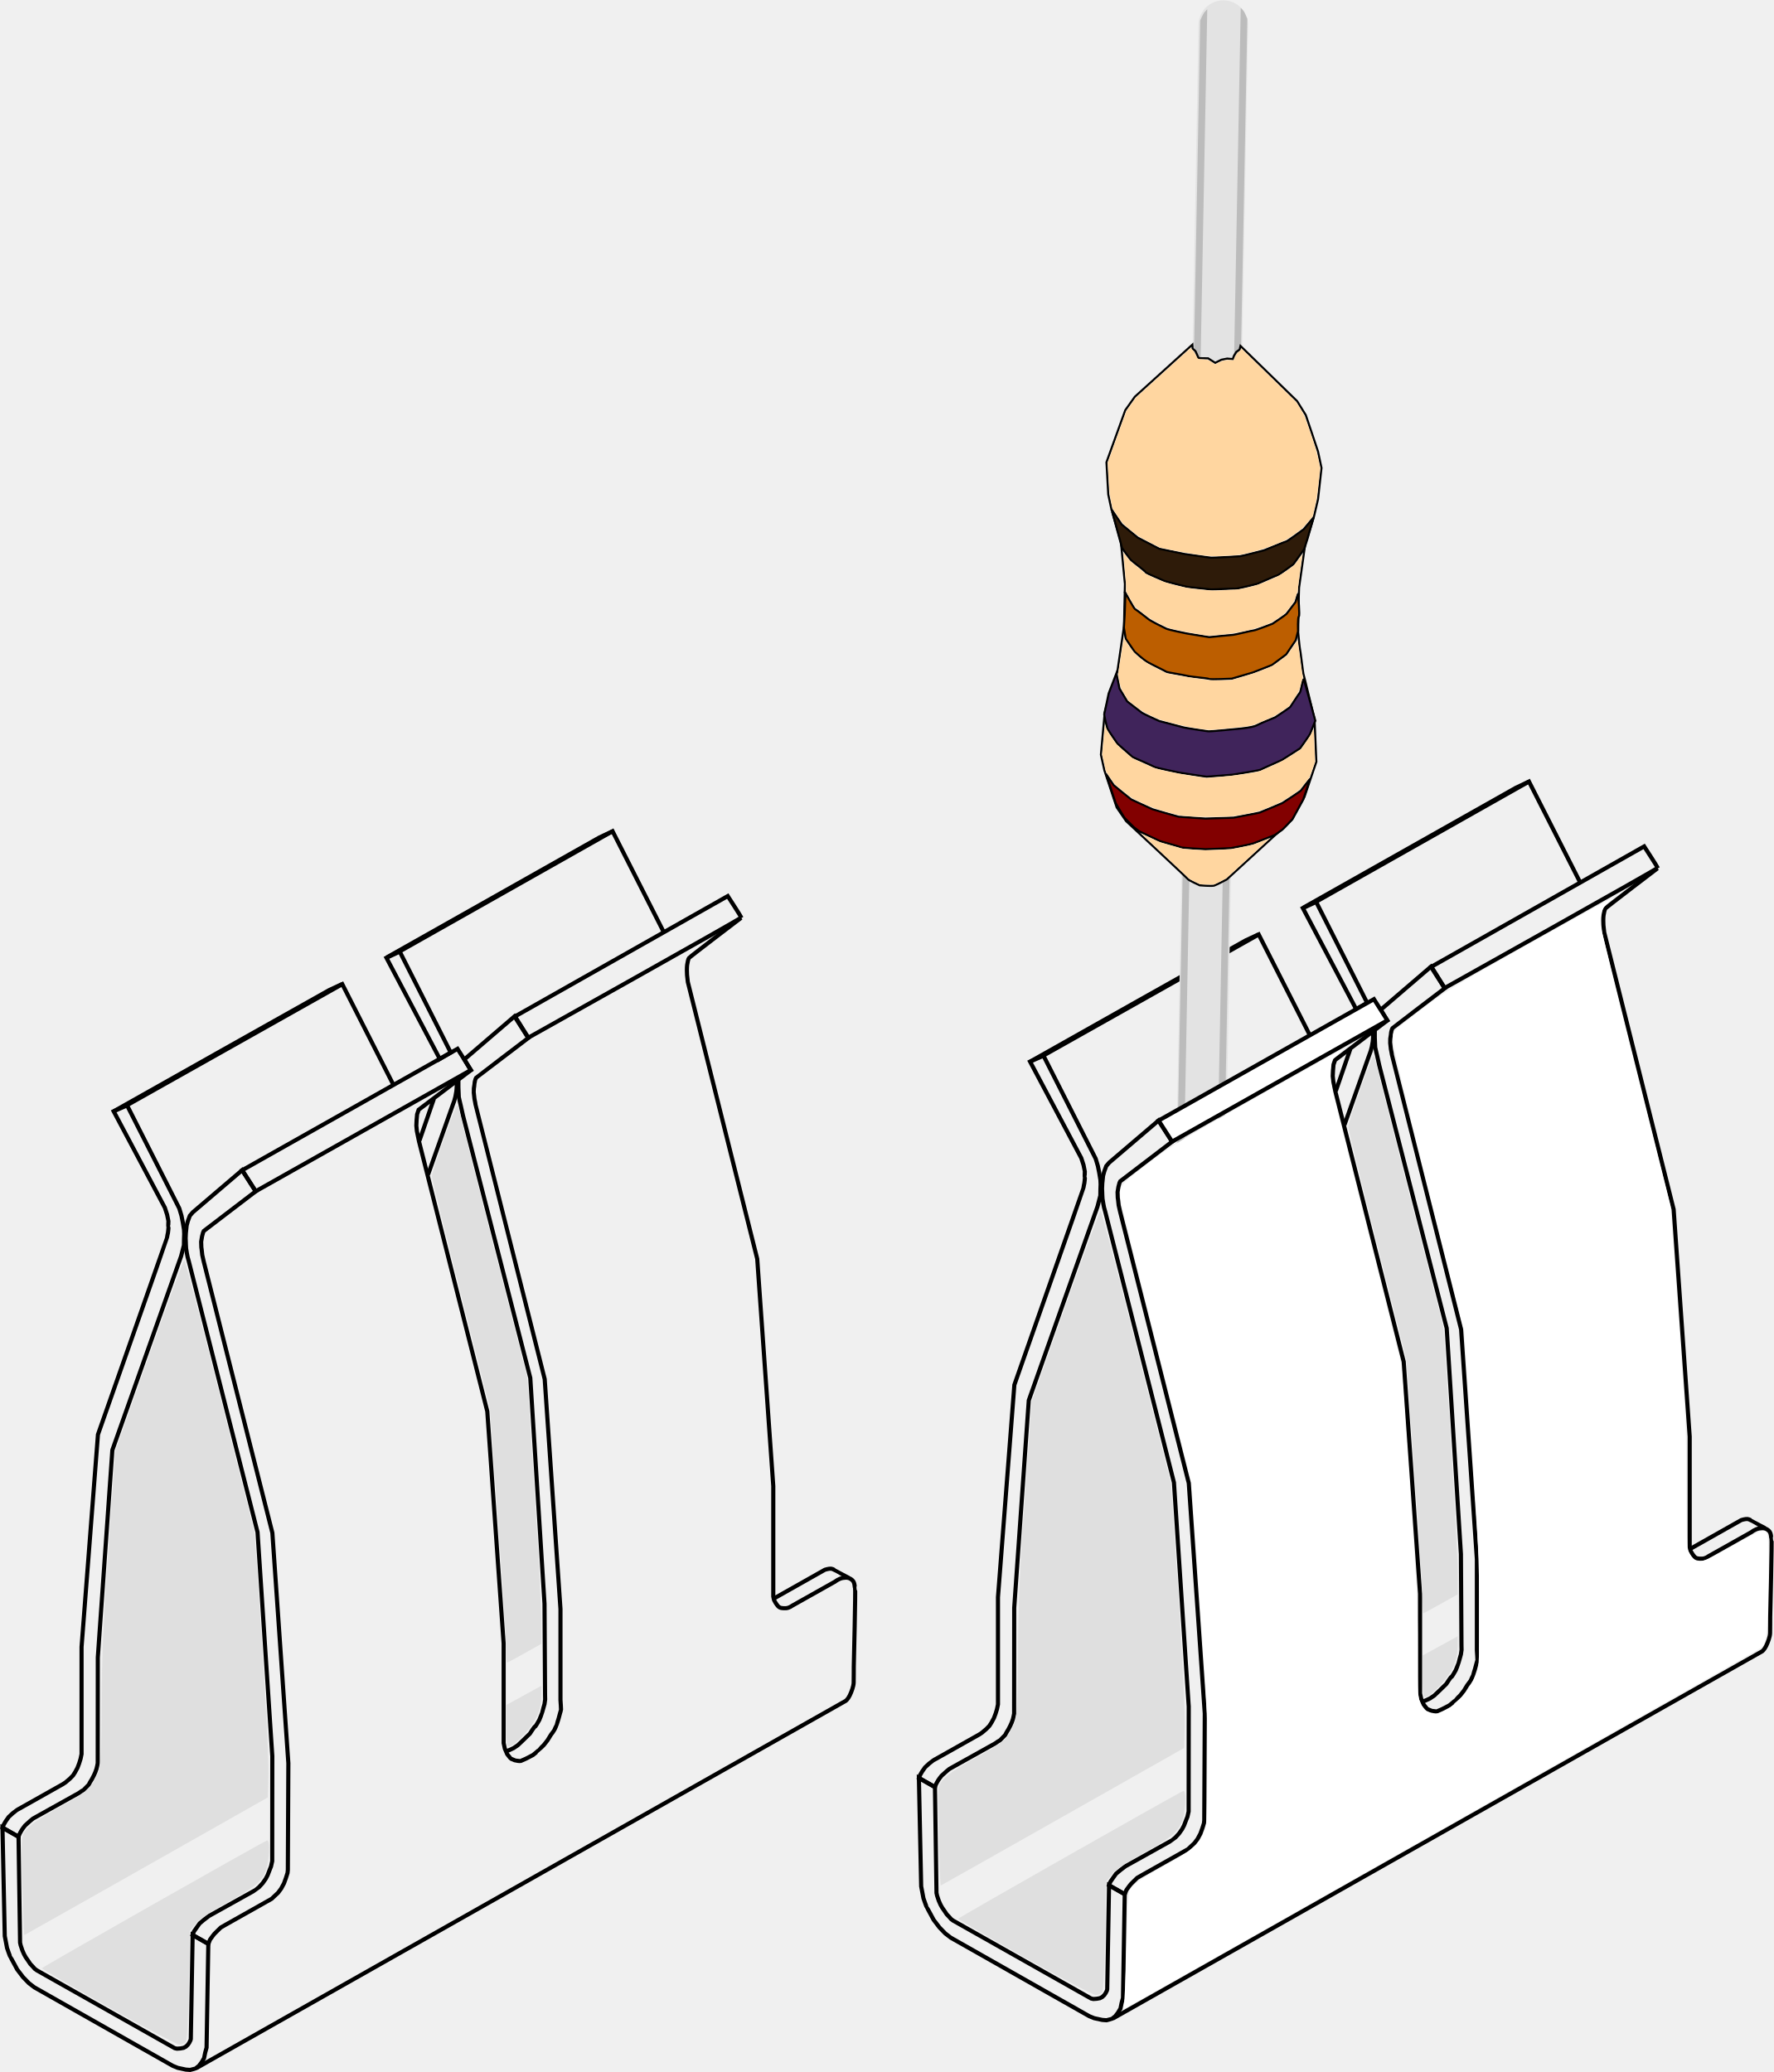
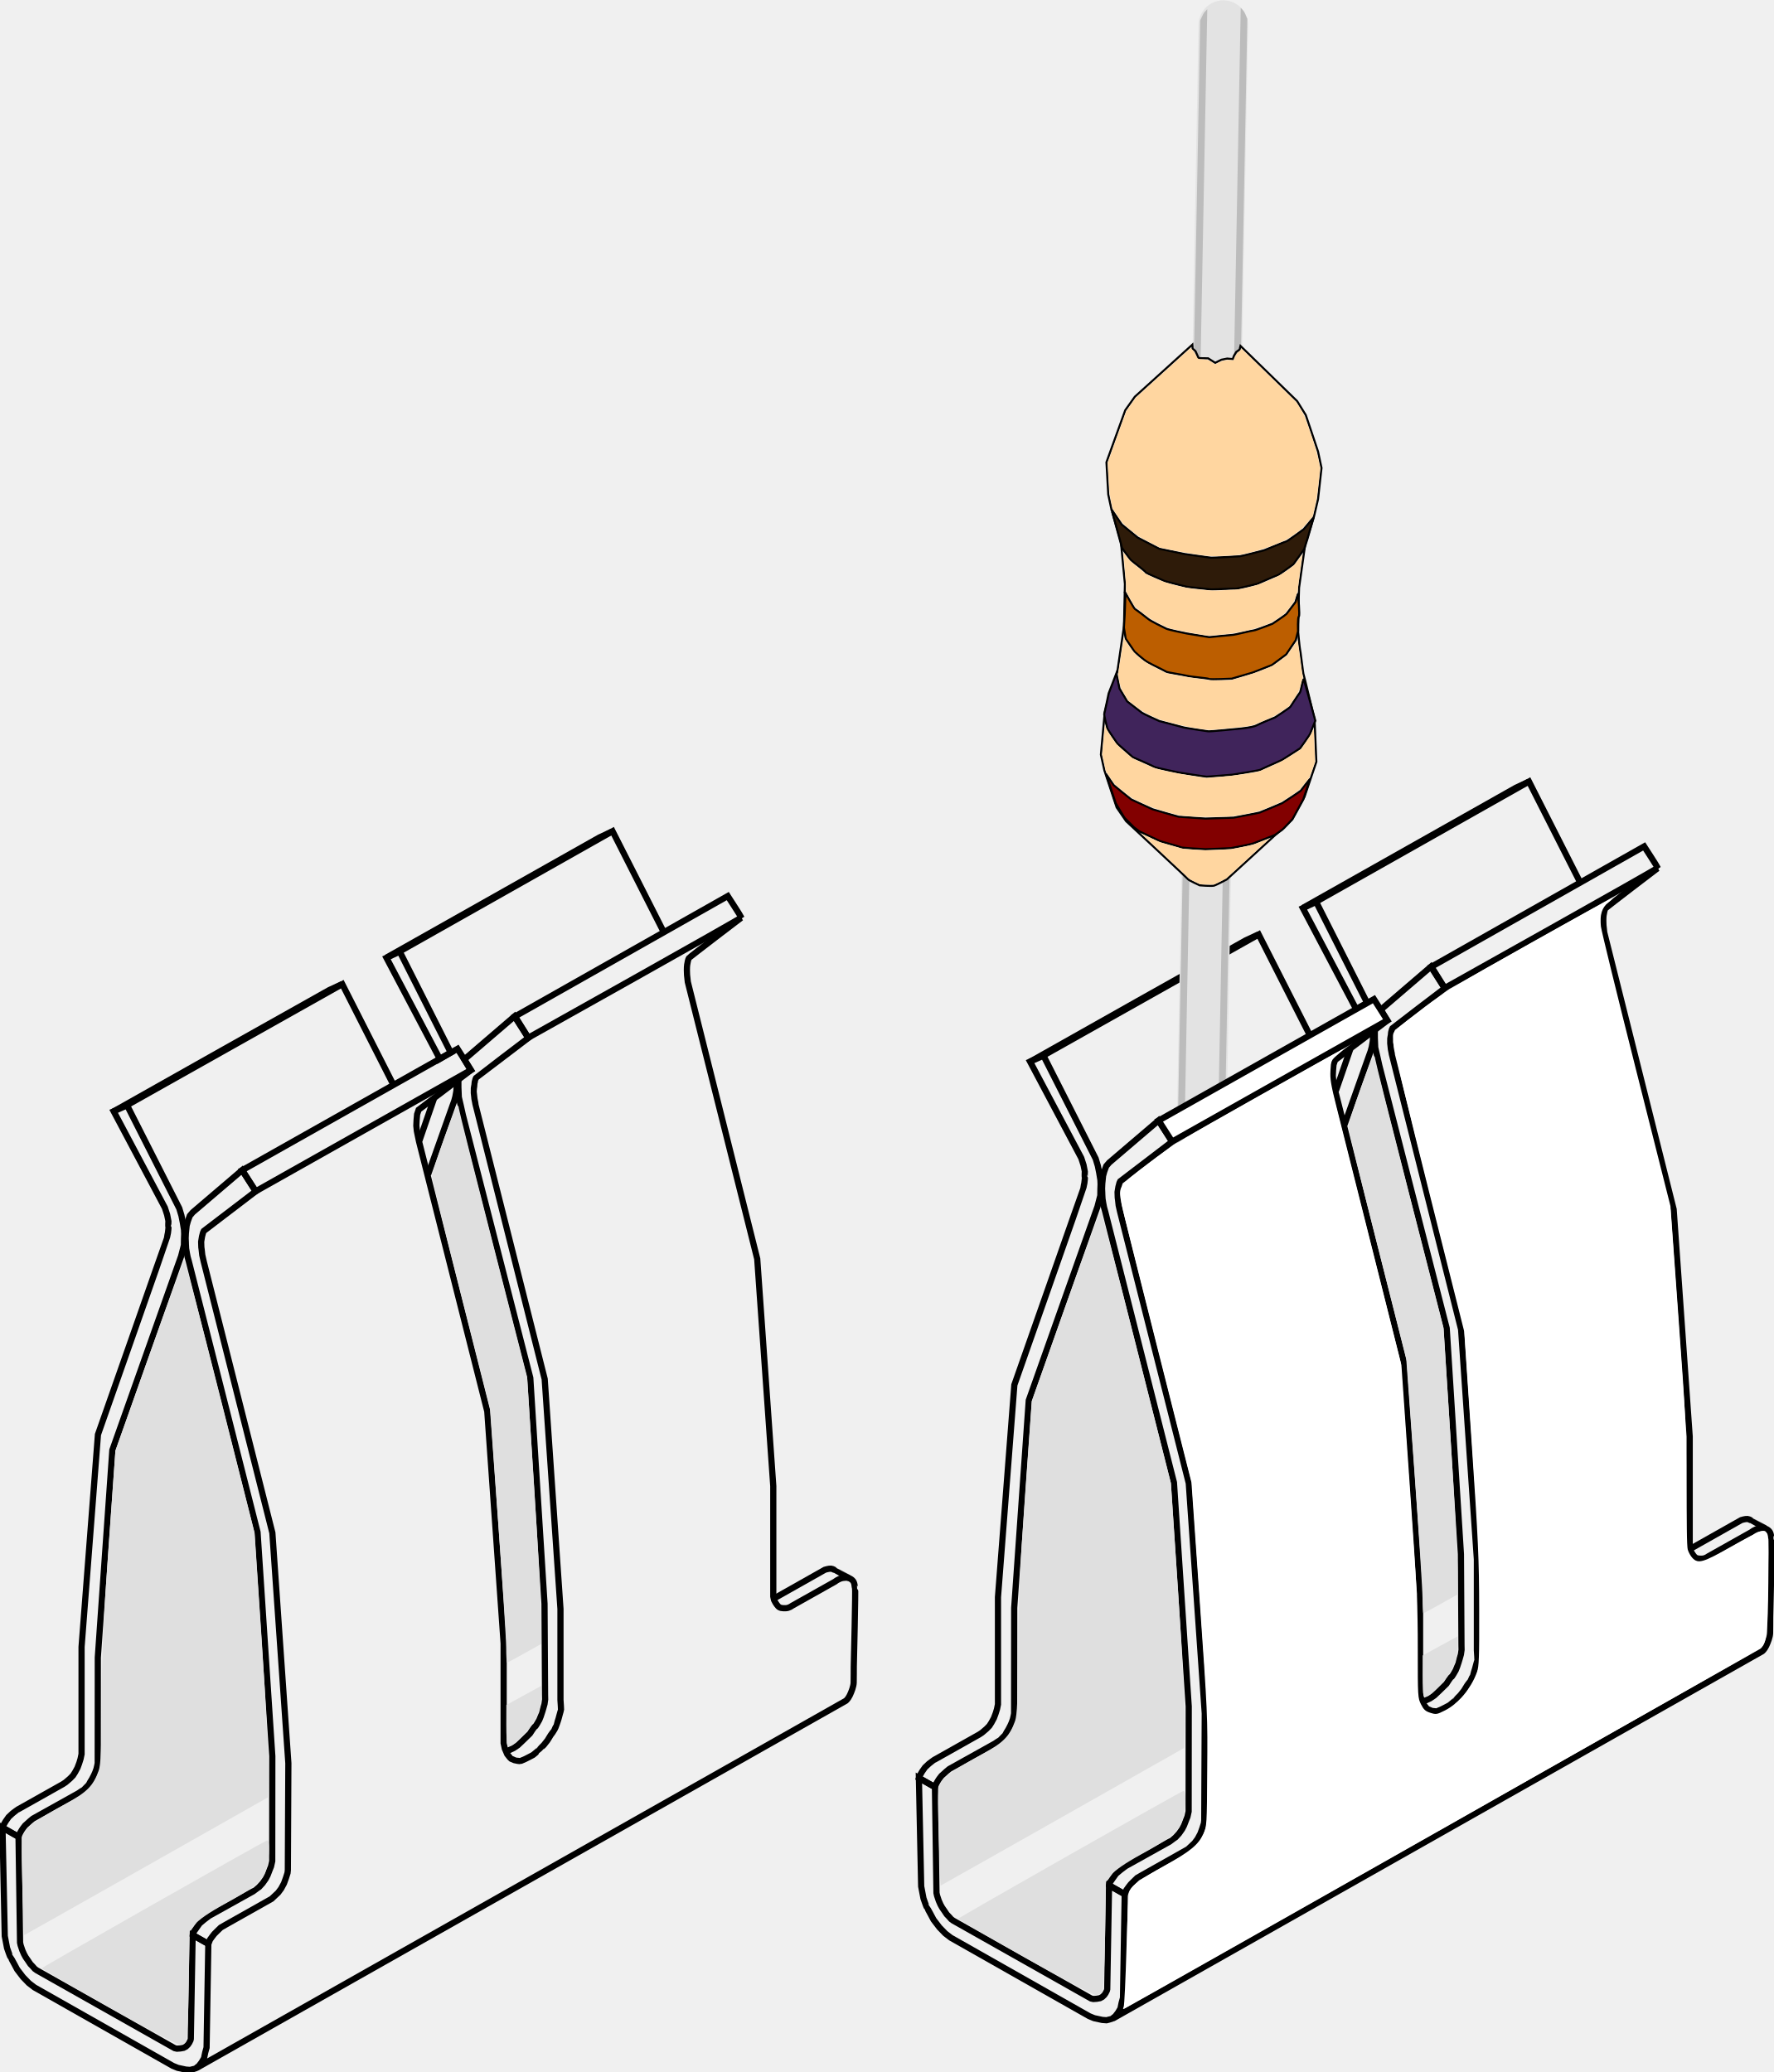
<svg xmlns="http://www.w3.org/2000/svg" id="svg2" xml:space="preserve" height="1004" viewBox="0 0 859.288 1004.042" width="859.29" version="1.1">
  <g id="layer1" transform="translate(-27.19 -40.092)">
-     <g id="g10223" stroke="#000" stroke-width="2" fill="none">
+     <g stroke="#000" stroke-width="3" fill="none">
      <path id="path10076" d="m144.52 607.15 6.525 10.211 104.29-58.759-6.504-10.274z" />
      <path id="path10078" d="m144.47 607.14 6.578 10.249-25.13 19.192-0.368 0.783-0.503 1.899-0.42 2.541 0.088 2.696 0.155 1.105 0.287 2.63 0.707 3.138 33.26 131.5 7.75 111.62-0.25 51.75-0.146 1.421-0.795 2.497-0.928 2.563-1.37 2.541-1.48 1.989-2.674 2.519-0.464 0.442-22.34 12.595-2.298 1.326-1.856 1.812-1.282 1.282-0.928 1.193-1.149 1.591-0.795 2.033-7.646-4.331 0.663-1.679 1.326-1.9 1.414-1.989 2.21-1.856 2.386-1.812 21.346-11.888s1.492-0.95 1.525-1.005c0.033-0.055 1.359-1.083 1.359-1.083l1.69-1.845 1.525-2.166 0.906-1.735 1.105-2.862 0.552-1.37 0.575-2.585 0.044-50.845-7.16-108.54-33.322-131.35-0.555-1.998-0.344-1.797s-0.391-2.281-0.391-2.469c0-0.188-0.109-1.984-0.109-1.984l-0.016-0.703-0.094-2.156 0.109-2.469 0.391-3.734 0.578-2.094 0.953-2.594 1.453-1.688z" />
      <path id="path10095" d="m120.5 977.75 7.594 4.312-0.844 50.25-0.656 2.375-0.562 2.75-1.188 2-1.312 1.719s-1.344 1.094-1.531 1.219c-0.188 0.125-2.719 0.75-2.719 0.75l-2.094-0.156-3.906-0.844-2.375-0.969-67.066-38.021-2.696-2.077-2.828-2.917-2.828-3.712s-3.049-5.745-3.226-5.878c-0.177-0.133-1.679-4.508-1.679-4.508l-1.105-5.789-1.105-52.547 7.778 4.441 0.74 51.276 0.265 1.248 0.431 1.293 0.409 1.226 0.829 1.889 0.795 1.436 1.16 1.668 1.083 1.624 1.028 1.065 1.125 1.266 0.953 0.703 66.831 37.747 1.094 0.243 1.635-0.111 1.569-0.287 1.127-0.597 0.95-0.906 0.663-0.95 0.619-1.238 0.155-0.663z" />
      <path id="path10097" d="m36.173 930.15-7.756-4.397 0.486-1.348 1.016-1.768s1.348-1.944 1.458-2.077c0.11-0.133 1.878-1.746 1.878-1.746s1.79-1.348 1.9-1.48c0.11-0.133 1.193-0.707 1.193-0.707l21.246-11.955 1.337-0.884 2.13-1.818 1.469-1.5 1-1.562s1.125-2.031 1.188-2.188c0.062-0.156 0.781-2.125 0.844-2.25s0.656-2.125 0.656-2.125l0.469-2.281v-51.938l7.938-102.88s33.474-95.126 33.474-95.479c0-0.354 0.442-2.298 0.442-2.298s0.354-2.696 0.221-2.873c-0.133-0.177 0-2.607 0-2.784 0-0.177-0.619-3.094-0.619-3.094l-1.105-3.403-24.793-46.713 6.497-2.873 25.279 49.895 1.061 3.535 0.663 3.315 0.575 3.491 0.088 2.077-0.088 2.431-0.044 3.049-0.707 2.74-0.663 2.563-33.3 93.935-7.049 100.52-0.044 51.221s-0.177 1.016-0.243 1.26c-0.066 0.243-0.354 1.503-0.354 1.503l-0.575 1.613-0.663 1.48-0.95 1.834-0.884 1.436-0.685 1.304-1.48 1.503-0.928 0.972-1.193 0.707-1.282 0.884-22.097 12.33-1.412 1.153-1.219 1.109-1.219 1.094-0.953 1.234-0.578 0.828-0.625 1.062-0.375 0.688-0.453 1.016z" />
      <path id="path10099" d="m255.25 558.72-25.25 19.125-0.75 2.219-0.25 2.812-0.125 2.688 0.25 2.562 0.5 2.438 0.562 2.688 33.062 130.75 7.925 112.48v48.26l0.575 2.699 1.156 2.688s1.625 2.094 1.812 2.188 1.75 0.719 1.938 0.812c0.188 0.094 2.5 0.406 2.719 0.312 0.219-0.094 1.906-0.844 2.312-1 0.406-0.156 3.688-1.906 3.688-1.906s2.844-2.281 2.875-2.406 2.406-2.469 2.406-2.469 1.511-1.934 1.732-2.199c0.221-0.265 1.458-2.431 1.635-2.652 0.177-0.221 1.679-2.254 1.724-2.431 0.044-0.177 1.193-2.475 1.193-2.652 0-0.177 0.84-2.784 0.84-2.784l0.751-2.784s0.442-1.458 0.442-1.635c0-0.177-0.088-1.944-0.088-1.944l-0.177-2.696v-44.106l-7.646-111.41s-33.532-132.95-33.532-133.08c0-0.125-0.219-1.562-0.344-1.969-0.125-0.406-0.219-1.281-0.219-1.406s-0.25-2.375-0.281-2.5c-0.031-0.125 0.062-1.906 0.062-1.906s0.312-1.938 0.281-2.125c-0.031-0.188 0.281-1.562 0.281-1.688s0.438-1.219 0.531-1.344c0.094-0.125 25.264-19.27 25.264-19.27l-6.673-10.474-24.307 20.86z" />
      <path id="path10101" d="m249.25 563.56v3.438s0.188 4.312 0.188 4.562 0.875 3.938 0.938 4.188 1.062 4.75 1.062 4.75l32.643 127.29 6.894 109.47 0.265 44.194 0.044 2.166s-0.265 1.989-0.309 2.21c-0.044 0.221-1.105 3.801-1.105 4.022 0 0.221-1.414 3.668-1.414 3.668s-1.989 3.58-2.077 3.226c-0.088-0.354-2.475 3.403-2.475 3.403l-3.58 3.491-2.298 2.166-2.033 1.37-2.386 1.105-1.237 0.354" />
      <path id="path10103" d="m230.38 592.81 7-20.25" />
      <path id="path10107" d="m248.33 564.23s0.156 1.672 0.109 2.219c-0.047 0.547-0.062 1.703-0.172 2.422-0.109 0.719-0.344 2.125-0.469 2.625s-0.484 1.859-0.562 2.078c-0.078 0.219-0.703 1.938-0.703 1.938l-11.969 33.734" />
      <path id="path10109" d="m276.69 532.62 6.438 10.312s103.31-57.812 103.19-58.25c-0.125-0.438-6.562-10.375-6.562-10.375z" />
      <path id="path10111" d="m88.75 575.62 104.25-58.625 24.812 48.875" />
      <path id="path10113" d="m239.98 553.38 5.562-3.234-24.703-48.922-6.438 3 25.312 48z" />
      <path id="path10115" d="m220.81 501.12 103.13-58.239 24.837 48.967" />
      <path id="path10117" d="m122.37 1042.2 314.56-177.93s1.027-0.765 1.911-2.588c0.884-1.823 1.856-4.431 1.911-6.209 0.055-1.779 0.044-6.85 0.055-7.734 0.011-0.884 0.935-37.969 0.623-38.219s0-2.5-1.312-3.688-2.562-1.438-4.625-1.094c-2.062 0.344-3.781 1.781-3.781 1.781l-20.844 11.719s-1.406 1.125-3.062 1.156c-1.656 0.031-2.781-0.031-3.656-0.953-0.875-0.922-1.859-2.688-1.969-3-0.109-0.312-0.375-1.75-0.375-1.75l0.001-53.446-7.778-110.13-33.629-134.19s-0.281-2.531-0.375-3.438c-0.094-0.906-0.125-3.688 0.062-4.875s0.469-2.688 0.875-3.281c0.406-0.594 25.281-19.5 25.281-19.5" />
      <path id="path10119" d="m402 814.75 24.812-14s1.953-0.609 2.984-0.516c1.031 0.094 2.094 0.938 2.156 0.938 0.062 0 6.395 3.531 6.395 3.531" />
      <path id="path10121" d="m82.469 578.44c0.125-0.125 104.2-58.577 104.2-58.577l6.264-2.928" />
      <path id="path10123" d="m214.36 504.14 103.19-58.219 6.264-2.959" />
-     </g>
-     <g stroke="#000" stroke-width="2" fill="none">
      <path id="path10078-2" d="m588.45 583.07 6.578 10.249-25.13 19.192-0.368 0.783-0.503 1.899-0.42 2.541 0.088 2.696 0.155 1.105 0.287 2.63 0.707 3.138 33.26 131.5 7.75 111.62-0.25 51.75-0.146 1.421-0.795 2.497-0.928 2.563-1.37 2.541-1.48 1.989-2.674 2.519-0.464 0.442-22.34 12.595-2.298 1.326-1.856 1.812-1.282 1.282-0.928 1.193-1.149 1.591-0.795 2.033-7.646-4.331 0.663-1.679 1.326-1.9 1.414-1.989 2.21-1.856 2.386-1.812 21.346-11.888s1.492-0.95 1.525-1.005c0.033-0.055 1.359-1.083 1.359-1.083l1.69-1.845 1.525-2.166 0.906-1.735 1.105-2.862 0.552-1.37 0.575-2.585 0.044-50.845-7.16-108.54-33.322-131.35-0.555-1.998-0.344-1.797s-0.391-2.281-0.391-2.469c0-0.188-0.109-1.984-0.109-1.984l-0.016-0.703-0.094-2.156 0.109-2.469 0.391-3.734 0.578-2.094 0.953-2.594 1.453-1.688z" />
      <path id="path10095-5" d="m564.48 953.68 7.594 4.312-0.844 50.25-0.656 2.375-0.562 2.75-1.188 2-1.312 1.719s-1.344 1.094-1.531 1.219c-0.188 0.125-2.719 0.75-2.719 0.75l-2.094-0.156-3.906-0.844-2.375-0.969-67.066-38.021-2.696-2.077-2.828-2.917-2.828-3.712s-3.049-5.745-3.226-5.878c-0.177-0.133-1.679-4.508-1.679-4.508l-1.105-5.789-1.105-52.547 7.778 4.441 0.74 51.276 0.265 1.248 0.431 1.293 0.409 1.226 0.829 1.889 0.795 1.436 1.16 1.668 1.083 1.624 1.028 1.065 1.125 1.266 0.953 0.703 66.831 37.747 1.094 0.243 1.635-0.111 1.569-0.287 1.127-0.597 0.95-0.906 0.663-0.95 0.619-1.238 0.155-0.663z" />
      <path id="path10097-2" d="m480.15 906.08-7.756-4.397 0.486-1.348 1.016-1.768s1.348-1.944 1.458-2.077c0.11-0.133 1.878-1.746 1.878-1.746s1.79-1.348 1.9-1.48c0.11-0.133 1.193-0.707 1.193-0.707l21.246-11.955 1.337-0.884 2.13-1.818 1.469-1.5 1-1.562s1.125-2.031 1.188-2.188c0.062-0.156 0.781-2.125 0.844-2.25s0.656-2.125 0.656-2.125l0.469-2.281v-51.938l7.938-102.88s33.474-95.126 33.474-95.479c0-0.354 0.442-2.298 0.442-2.298s0.354-2.696 0.221-2.873c-0.133-0.177 0-2.607 0-2.784 0-0.177-0.619-3.094-0.619-3.094l-1.105-3.403-24.793-46.713 6.497-2.873 25.279 49.895 1.061 3.535 0.663 3.315 0.575 3.491 0.088 2.077-0.088 2.431-0.044 3.049-0.707 2.74-0.663 2.563-33.3 93.935-7.049 100.52-0.044 51.221s-0.177 1.016-0.243 1.26c-0.066 0.243-0.354 1.503-0.354 1.503l-0.575 1.613-0.663 1.48-0.95 1.834-0.884 1.436-0.685 1.304-1.48 1.503-0.928 0.972-1.193 0.707-1.282 0.884-22.097 12.33-1.412 1.153-1.219 1.109-1.219 1.094-0.953 1.234-0.578 0.828-0.625 1.062-0.375 0.688-0.453 1.016z" />
      <path id="path10099-5" d="m699.23 534.65-25.25 19.125-0.75 2.219-0.25 2.812-0.125 2.688 0.25 2.562 0.5 2.438 0.562 2.688 33.062 130.75 7.925 112.48v48.26l0.575 2.699 1.156 2.688s1.625 2.094 1.812 2.188 1.75 0.719 1.938 0.812c0.188 0.094 2.5 0.406 2.719 0.312 0.219-0.094 1.906-0.844 2.312-1 0.406-0.156 3.688-1.906 3.688-1.906s2.844-2.281 2.875-2.406 2.406-2.469 2.406-2.469 1.511-1.934 1.732-2.199c0.221-0.265 1.458-2.431 1.635-2.652 0.177-0.221 1.679-2.254 1.724-2.431 0.044-0.177 1.193-2.475 1.193-2.652 0-0.177 0.84-2.784 0.84-2.784l0.751-2.784s0.442-1.458 0.442-1.635c0-0.177-0.088-1.944-0.088-1.944l-0.177-2.696v-44.106l-7.646-111.41s-33.532-132.95-33.532-133.08c0-0.125-0.219-1.562-0.344-1.969-0.125-0.406-0.219-1.281-0.219-1.406s-0.25-2.375-0.281-2.5c-0.031-0.125 0.062-1.906 0.062-1.906s0.312-1.938 0.281-2.125c-0.031-0.188 0.281-1.562 0.281-1.688s0.438-1.219 0.531-1.344c0.094-0.125 25.264-19.27 25.264-19.27l-6.673-10.474-24.307 20.86z" />
      <path id="path10101-7" d="m693.23 539.49v3.438s0.188 4.312 0.188 4.562 0.875 3.938 0.938 4.188 1.062 4.75 1.062 4.75l32.643 127.29 6.894 109.47 0.265 44.194 0.044 2.166s-0.265 1.989-0.309 2.21c-0.044 0.221-1.105 3.801-1.105 4.022 0 0.221-1.414 3.668-1.414 3.668s-1.989 3.58-2.077 3.226c-0.088-0.354-2.475 3.403-2.475 3.403l-3.58 3.491-2.298 2.166-2.033 1.37-2.386 1.105-1.237 0.354" />
      <path id="path10103-4" d="m674.35 568.74 7-20.25" />
      <path id="path10107-3" d="m692.3 540.16s0.156 1.672 0.109 2.219c-0.047 0.547-0.062 1.703-0.172 2.422-0.109 0.719-0.344 2.125-0.469 2.625s-0.484 1.859-0.562 2.078c-0.078 0.219-0.703 1.938-0.703 1.938l-11.969 33.734" />
      <path id="path10109-7" d="m720.66 508.55 6.438 10.312s103.31-57.812 103.19-58.25c-0.125-0.438-6.562-10.375-6.562-10.375z" />
      <path id="path10111-4" d="m532.73 551.55 104.25-58.625 24.812 48.875" />
      <path id="path10113-8" d="m683.96 529.3 5.562-3.234-24.703-48.922-6.438 3 25.312 48z" />
      <path id="path10115-9" d="m664.79 477.05 103.13-58.239 24.837 48.967" />
      <path id="path10117-9" d="m566.35 1018.2 314.56-177.93s1.027-0.765 1.911-2.588c0.884-1.823 1.856-4.431 1.911-6.209 0.055-1.779 0.044-6.85 0.055-7.734 0.011-0.884 0.935-37.969 0.623-38.219s0-2.5-1.312-3.688-2.562-1.438-4.625-1.094c-2.062 0.344-3.781 1.781-3.781 1.781l-20.844 11.719s-1.406 1.125-3.062 1.156c-1.656 0.031-2.781-0.031-3.656-0.953-0.875-0.922-1.859-2.688-1.969-3-0.109-0.312-0.375-1.75-0.375-1.75l0.001-53.446-7.778-110.13-33.629-134.19s-0.281-2.531-0.375-3.438c-0.094-0.906-0.125-3.688 0.062-4.875s0.469-2.688 0.875-3.281c0.406-0.594 25.281-19.5 25.281-19.5" />
      <path id="path10119-4" d="m845.98 790.68 24.812-14s1.953-0.609 2.984-0.516c1.031 0.094 2.094 0.938 2.156 0.938 0.062 0 6.395 3.531 6.395 3.531" />
      <path id="path10121-0" d="m526.45 554.37c0.125-0.125 104.2-58.577 104.2-58.577l6.264-2.928" />
      <path id="path10123-3" d="m658.34 480.07 103.19-58.219 6.264-2.959" />
    </g>
    <g id="g10203" transform="translate(-48.083 -4.2843)">
      <g id="g10164">
        <path id="path10135" d="m4397.8 3905-23.832-1304.2" transform="matrix(.15 0 0 -.15 0 1052.5)" stroke="#e3e3e3" stroke-linecap="round" stroke-width="160" fill="none" />
        <path id="path10137-2" d="m4473.4 3914.7-24.958-1329.2s-9.451-21.25-12.942-25.417c-3.491-4.167-9.782-10.729-9.782-10.729l25.485 1345.8 21.876 19.271z" fill-rule="evenodd" transform="matrix(.15 0 0 -.15 0 1052.5)" fill="#bcbcbc" />
        <path id="path10137" d="m4321.7 3910-25.417-1329.2s8.646-21.25 11.979-25.417c3.333-4.167 9.375-10.729 9.375-10.729l25.521 1345.8-21.146 19.271z" fill-rule="evenodd" transform="matrix(.15 0 0 -.15 0 1052.5)" fill="#bcbcbc" />
      </g>
      <g id="g10164-4" transform="matrix(-1 0 0 -1 1324 718.92)">
        <path id="path10135-4" d="m4397.8 3905-23.832-1304.2" transform="matrix(.15 0 0 -.15 0 1052.5)" stroke="#e3e3e3" stroke-linecap="round" stroke-width="160" fill="none" />
        <path id="path10137-2-7" d="m4473.4 3914.7-24.958-1329.2s-9.451-21.25-12.942-25.417c-3.491-4.167-9.782-10.729-9.782-10.729l25.485 1345.8 21.876 19.271z" fill-rule="evenodd" transform="matrix(.15 0 0 -.15 0 1052.5)" fill="#bcbcbc" />
        <path id="path10137-8" d="m4321.7 3910-25.417-1329.2s8.646-21.25 11.979-25.417c3.333-4.167 9.375-10.729 9.375-10.729l25.521 1345.8-21.146 19.271z" fill-rule="evenodd" transform="matrix(.15 0 0 -.15 0 1052.5)" fill="#bcbcbc" />
      </g>
      <path id="path10125" d="m4138.9 4067.9s197.72-183.78 199.39-187.11c1.667-3.333 38.333-20 38.333-20s38.333-3.333 46.667-0.833c8.333 2.5 40.833 20 40.833 20l209.17 191.67 41.667 75 38.333 113.33-5.833 137.08s-34.583 144.17-35.833 146.67-10 78.333-11.25 81.25c-1.25 2.917-5.833 54.167-5.833 54.167l1.667 102.5 1.25 40.833 19.583 138.75s27.5 85.833 28.75 91.667c1.25 5.833 12.917 55.417 12.917 55.417l11.25 100.83s-10.833 50.833-11.25 52.917c-0.417 2.083-39.583 117.92-39.583 117.92l-27.917 45-182.92 178.33-2.917-11.667-10.833-7.917-7.5-12.5-3.75-10.417-17.917 1.667-18.75-3.75-20-10-22.917 14.583-27.083 0.417-4.167 1.25s-8.333 19.167-9.167 20.833c-0.833 1.667-9.583 8.75-9.583 8.75l-0.833 12.917-185.83-168.33-30.833-43.333-60.833-168.33 5.833-104.17s11.25-53.333 11.25-51.667c0 1.667 29.583-102.08 29.583-102.08l12.917-135.42-2.917-136.25-21.667-147.92-28.333-81.667-12.5-51.25-12.083-134.17 11.25-50.833 39.583-119.58z" transform="matrix(.15 0 0 -.15 0 1052.5)" stroke="#000" stroke-width="6.667px" fill="none" />
      <g fill-rule="evenodd" stroke="#000" stroke-width="6.667px">
        <path id="path10127" d="m4091.8 5075.3 32.998-48.908 51.854-42.426 69.532-35.945s78.96-16.499 82.496-17.088c3.536-0.589 81.317-11.196 84.264-11.785 2.946-0.589 85.442 4.125 93.102 4.714 7.66 0.589 78.96 19.446 78.96 19.446s68.354 28.284 71.889 28.874c3.536 0.589 55.39 38.891 55.39 38.891l32.409 38.891-20.035-69.532-10.607-33.588-34.766-48.908s-47.14-34.766-51.265-35.355c-4.125-0.589-64.818-27.695-64.818-27.695s-66.586-17.088-73.068-15.91c-6.482 1.178-73.068-2.946-76.603-2.357-3.535 0.589-75.425 7.66-79.549 8.839-4.125 1.178-70.711 17.088-73.657 19.445-2.946 2.357-58.336 24.159-58.926 27.695-0.589 3.536-45.373 36.534-47.73 39.48-2.357 2.946-28.874 38.302-28.874 40.659s-6.482 25.338-6.482 25.338z" transform="matrix(.15 0 0 -.15 0 1052.5)" fill="#2e1b09" />
        <path id="path10129" d="m4134.2 4810s30-55 33.333-56.667c3.333-1.667 36.667-26.667 43.333-32.5 6.667-5.833 48.333-26.667 57.5-30.833 9.167-4.167 63.333-15 67.5-15.833 4.167-0.833 71.667-11.667 71.667-11.667s71.667 7.5 76.667 7.5 61.667 14.167 66.667 14.167 60.833 21.667 60.833 21.667 42.5 28.333 45 31.667c2.5 3.333 29.167 38.333 29.167 38.333s8.333 30.833 8.333 25.833 6.667-69.167 2.5-72.5c-4.167-3.333-2.5-47.5-2.5-47.5l-7.5-29.167-30.833-45.833-45.833-34.167-61.667-24.167-68.333-20s-70-3.333-73.333-0.833c-3.333 2.5-58.333 6.667-70.833 10-12.5 3.333-64.167 10.833-67.5 13.333-3.333 2.5-46.667 23.333-60 30.833s-42.5 34.167-42.5 34.167l-28.333 41.667-5.833 35.833s2.5 37.5 2.5 41.667c0 4.167 1.667 48.333 1.667 48.333l0.889 17.332z" transform="matrix(.15 0 0 -.15 0 1052.5)" fill="#bc5e00" />
        <path id="path10131" d="m4107.5 4545.8 10-49.167 25-41.667s43.333-33.333 47.5-36.667c4.167-3.333 55.833-26.667 55.833-26.667s74.167-19.167 79.167-20.833c5-1.667 74.167-11.667 79.167-12.5 5-0.833 80.833 6.667 80.833 6.667s59.167 4.167 75 12.5c15.833 8.333 60 25.833 60 25.833s46.667 30.833 49.167 34.167c2.5 3.333 27.5 42.5 30.833 45.833 3.333 3.333 10 47.5 12.5 42.5s37.5-133.33 37.5-133.33-15-36.667-16.667-41.667c-1.667-5-32.5-47.5-32.5-47.5l-58.333-37.5s-65.833-29.167-70-31.667c-4.167-2.5-89.167-15.833-89.167-15.833s-80-6.667-84.167-6.667c-4.167 0-89.167 13.333-89.167 13.333s-76.667 15.833-80 18.333c-3.333 2.5-70 31.667-70 31.667l-49.167 43.333s-31.667 45.833-32.5 49.167c-0.833 3.333-11.667 42.5-10 47.5 1.667 5 14.167 65.833 14.167 65.833z" transform="matrix(.15 0 0 -.15 0 1052.5)" fill="#40245b" />
        <path id="path10133" d="m4073.5 4221.4 25.338-37.123s53.622-44.194 56.569-45.962c2.946-1.768 66.586-30.641 68.943-31.82 2.357-1.178 84.264-24.159 84.264-24.159l86.62-5.893 90.745 2.946s81.317 15.321 84.264 16.499c2.946 1.179 70.122 28.874 73.068 30.641 2.946 1.768 58.926 38.302 60.104 40.659 1.179 2.357 29.463 37.712 29.463 37.712l-21.802-66.586-34.766-63.64s-30.641-32.998-32.998-34.177c-2.357-1.179-21.802-16.499-25.338-17.678-3.536-1.179-57.747-22.981-67.764-26.517-10.017-3.535-68.943-14.731-72.478-15.321-3.535-0.589-79.55-3.535-81.906-3.535-2.357 0-76.014 4.125-78.371 5.893s-66.586 18.856-70.121 20.624c-3.536 1.768-65.997 31.23-65.997 31.23l-17.088 12.964-30.052 30.052c-2.357 2.357-28.874 47.73-28.874 47.73z" transform="matrix(.15 0 0 -.15 0 1052.5)" fill="#820000" />
      </g>
      <g fill="#ffd6a0">
        <path id="path10169" d="m657.93 472.95-1.237-0.085-1.676-0.792c-3.119-1.474-3.382-1.639-4.779-2.99-2.305-2.228-10.169-9.614-18.313-17.197-2.14-1.993-3.884-3.633-3.875-3.645 0.009-0.011 2.024 0.929 4.476 2.09s4.797 2.213 5.209 2.339c0.412 0.125 2.38 0.688 4.373 1.25 1.993 0.562 4.121 1.177 4.729 1.366 1.374 0.427 2.661 0.56 8.971 0.928 1.264 0.074 2.552 0.153 2.863 0.177 0.564 0.043 4.636-0.099 10.106-0.354 2.891-0.134 2.893-0.135 5.392-0.617 3.175-0.613 5.61-1.122 7.184-1.499 1.258-0.302 1.967-0.559 6.574-2.382 1.428-0.565 2.609-1.016 2.625-1s-4.745 4.402-10.578 9.748l-10.605 9.72-1.698 0.903c-0.934 0.497-2.275 1.173-2.979 1.503l-1.282 0.6-2.121 0.012c-1.167 0.006-2.678-0.026-3.359-0.073z" />
        <path id="path10171" d="m651.78 439.95c-5.121-0.369-5.13-0.371-11.375-2.135-5.5-1.554-6.88-2.054-11.5-4.171-5.513-2.525-5.359-2.425-11.375-7.393-2.454-2.027-2.175-1.705-4.609-5.299l-1.882-2.779-0.893-4.096-0.893-4.096 0.515-5.875c0.283-3.231 0.589-6.494 0.68-7.25l0.165-1.375 0.313 1.209c0.199 0.769 1.198 2.522 2.743 4.818 2.277 3.382 2.667 3.818 6.208 6.942 3.238 2.857 4.082 3.467 5.903 4.266 1.169 0.513 3.737 1.663 5.707 2.555 3.238 1.467 4.114 1.739 9.125 2.837 3.049 0.668 8.581 1.679 12.293 2.247l6.75 1.032 6.579-0.526c5.92-0.474 16.652-2.004 19.15-2.73 0.424-0.123 3.146-1.294 6.048-2.601 4.152-1.87 6.231-2.991 9.754-5.26l4.477-2.884 2.231-3.189c1.227-1.754 2.602-4.039 3.056-5.078 0.748-1.714 0.825-1.808 0.823-1.014-0.001 0.481 0.133 4.152 0.298 8.158l0.299 7.283-1.322 3.807c-0.727 2.094-1.507 3.996-1.732 4.227-0.226 0.231-1.31 1.584-2.41 3.006-1.942 2.511-2.127 2.672-6.375 5.513-4.033 2.697-4.805 3.104-9.875 5.207-5.28 2.191-5.705 2.321-10.625 3.279-7.687 1.496-7.572 1.484-15.625 1.614-5.255 0.085-9.034 0.01-12.625-0.249z" />
        <path id="path10173" d="m655.11 397.33c-3.515-0.556-7.533-1.417-11.75-2.519-5.854-1.529-6.754-1.839-10.408-3.585-3.356-1.604-4.563-2.345-7.5-4.605l-3.5-2.693-1.849-3.04c-1.787-2.938-1.873-3.153-2.561-6.415-0.391-1.856-0.645-3.544-0.565-3.75 0.081-0.206 0.736-4.369 1.455-9.25 1.005-6.816 1.353-8.681 1.502-8.037 0.106 0.461 1.137 2.221 2.291 3.911 3.332 4.881 6.256 7.247 13.479 10.907l4.747 2.406 5.625 1.04c3.094 0.572 7.425 1.261 9.625 1.532 2.2 0.271 4.582 0.6 5.294 0.73 0.727 0.134 3.412 0.172 6.125 0.088l4.831-0.149 5.388-1.573c2.963-0.865 7.463-2.398 10-3.406 4.443-1.766 4.739-1.929 8.082-4.436l3.47-2.603 2.468-3.724c1.357-2.048 2.512-3.575 2.565-3.393 0.053 0.182 0.23 1.4 0.392 2.706 0.876 7.065 1.756 13.309 2.006 14.236 0.2 0.742 0.205 1.146 0.018 1.371-0.146 0.175-0.596 1.659-1.001 3.297-0.715 2.889-0.808 3.086-3.132 6.599l-2.396 3.622-3.477 2.403c-2.215 1.531-4.232 2.705-5.556 3.234-1.143 0.457-3.316 1.384-4.828 2.06-3.332 1.489-3.655 1.591-6.5 2.052-2.034 0.33-13.34 1.447-17.375 1.718-1.1 0.074-3.351-0.164-6.967-0.736h0z" />
        <path id="path10175" d="m654.71 351.47c-3.025-0.521-7.3-1.346-9.5-1.834-3.723-0.825-4.278-1.027-8.012-2.906-3.145-1.583-4.847-2.649-7.875-4.932-2.125-1.602-4.098-3.259-4.384-3.683-0.287-0.424-1.327-2.188-2.312-3.919l-1.791-3.148-0.009-2.227c-0.005-1.225-0.326-5.489-0.714-9.477-0.388-3.987-0.681-7.281-0.651-7.32 0.03-0.038 0.739 0.871 1.575 2.022 1.208 1.663 2.204 2.632 4.857 4.732 1.836 1.452 3.495 2.83 3.688 3.061 0.443 0.534 2.218 1.427 6.63 3.336 2.63 1.138 4.837 1.854 8.875 2.879 4.767 1.21 6.067 1.434 11.5 1.982 5.979 0.603 6.282 0.61 12.75 0.293 6.489-0.319 6.717-0.348 11.125-1.439 3.794-0.939 5.324-1.474 9.75-3.408 4.642-2.028 5.65-2.579 8.707-4.756 3.336-2.376 3.527-2.562 5.461-5.297 1.474-2.086 1.966-2.636 1.862-2.085-0.396 2.096-2.155 15.437-2.155 16.348 0 0.58-0.213 1.526-0.473 2.103-0.26 0.577-0.664 1.734-0.897 2.572-0.334 1.203-0.894 2.136-2.661 4.435-2.093 2.724-2.445 3.054-5.455 5.12-2.833 1.944-3.676 2.377-7.053 3.619-5.656 2.081-12.479 3.547-20.085 4.317-3.3 0.334-6.281 0.596-6.625 0.583-0.344-0.013-3.1-0.45-6.125-0.971z" />
        <path id="path10177" d="m654.58 312.98c-3.506-0.517-8.861-1.464-11.9-2.105l-5.525-1.165-5.179-2.682c-4.748-2.459-5.495-2.941-8.975-5.788-3.723-3.047-3.843-3.175-6.244-6.725l-2.448-3.619-0.747-3.428c-0.632-2.904-0.815-4.608-1.194-11.15l-0.447-7.722 4.494-12.5 4.494-12.5 2.273-3.228 2.273-3.228 13.314-12.077 13.314-12.077 0.983 1.067c0.541 0.587 1.287 1.766 1.657 2.621 0.754 1.739 0.67 1.696 3.772 1.896 1.889 0.122 2.17 0.214 3.748 1.239l1.706 1.107 1.627-0.816c2.092-1.05 3.799-1.403 5.855-1.211 1.367 0.128 1.647 0.09 1.647-0.222 0-0.735 1.564-3.396 2.193-3.731 0.351-0.187 0.817-0.632 1.035-0.989l0.397-0.649 13.325 13.024 13.325 13.024 1.955 3.183c1.88 3.06 2.069 3.514 4.878 11.75 2.174 6.371 3.149 9.64 3.805 12.753l0.882 4.186-0.785 7.189c-0.591 5.413-1.04 8.301-1.816 11.689l-1.031 4.5-2.519 2.979c-2.229 2.636-2.951 3.287-6.269 5.655-3.586 2.558-3.985 2.771-9.125 4.862-4.249 1.729-6.58 2.499-11.125 3.68-5.731 1.488-5.769 1.495-11.5 1.839-7.918 0.475-8.875 0.438-16.125-0.631z" />
      </g>
    </g>
-     <path id="path10076-8" d="m588.5 583.08 6.525 10.211 104.29-58.759-6.504-10.274z" fill-rule="evenodd" stroke="#000" stroke-width="2" fill="#fff" />
+     <path id="path10076-8" d="m588.5 583.08 6.525 10.211 104.29-58.759-6.504-10.274z" fill-rule="evenodd" stroke="#000" stroke-width="3" fill="#fff" />
    <path id="path10324" fill="#fff" d="m571.57 1012.6c0.321-0.726 0.926-13.411 1.345-28.19 0.523-18.474 1.029-27.337 1.618-28.364 1.63-2.842 5.609-5.651 16.848-11.892 12.499-6.941 16.42-10.174 18.847-15.535 1.6-3.534 1.636-4.141 1.836-30.475 0.201-26.427 0.139-27.8-3.732-83.295l-3.936-56.425-16.605-65.64c-9.133-36.102-16.942-67.463-17.354-69.691-1.505-8.142-1.447-8.228 12.937-19.162 11.955-9.088 15.371-11.173 53.36-32.58 22.323-12.579 40.814-22.87 41.091-22.869 0.277 0.001-0.915 1.225-2.649 2.721-3.091 2.666-3.158 2.815-3.432 7.659-0.233 4.118 0.254 7.048 2.926 17.609 1.763 6.968 9.56 37.965 17.327 68.883l14.122 56.215 3.974 57.276c3.608 51.996 3.973 59.429 3.959 80.637-0.015 22.836 0.021 23.432 1.576 26.516 1.292 2.561 2.143 3.33 4.527 4.084 2.773 0.878 3.166 0.813 7.083-1.164 6.495-3.279 12.578-10.557 15.483-18.527 0.994-2.728 1.142-6.874 1.081-30.382-0.064-24.739-0.398-32.128-3.66-80.964l-3.59-53.74-16.996-67.529c-9.93-39.455-17.149-69.514-17.363-72.305-0.363-4.725-0.34-4.801 2.083-7.071 1.347-1.262 7.369-6.003 13.382-10.536 9.555-7.203 15.95-11.061 50.757-30.622 21.903-12.31 39.969-22.236 40.146-22.059 0.177 0.177-0.81 1.186-2.193 2.241-3.104 2.368-4.261 6.106-3.596 11.62 0.261 2.161 7.946 33.521 17.08 69.689l16.606 65.761 3.828 53.033c3.697 51.218 3.829 54.025 3.844 82.029 0.009 16.689 0.309 30.018 0.706 31.403 0.38 1.324 1.39 3.151 2.245 4.061 2.802 2.983 5.113 2.312 18.815-5.466 6.899-3.916 13.358-7.285 14.352-7.486 3.769-0.761 3.87-0.064 3.633 25.145-0.226 24.102-0.759 28.903-3.479 31.355-0.914 0.824-298.32 169.41-307.97 174.58-1.27 0.679-1.375 0.613-0.863-0.546z" />
-     <g fill="#dfdfdf">
+     <g id="g10424" fill="#dfdfdf">
      <path id="path10384" d="m454.78 890.22c-0.634-21.035-0.532-23.798 0.975-26.349 1.895-3.208 6.625-6.453 20.441-14.026 9.892-5.421 12.944-8.53 15.553-15.844 1.008-2.826 1.371-11.243 1.436-33.282 0.066-22.594 0.854-40.292 3.367-75.604l3.28-46.104 16.346-46.146c8.99-25.38 16.649-46.146 17.019-46.146 0.37 0 8.188 29.723 17.374 66.051l16.701 66.051 3.488 52.578c1.918 28.918 3.362 57.761 3.207 64.095l-0.281 11.517-58.904 33.353c-32.397 18.344-58.991 33.353-59.099 33.353-0.107 0-0.513-10.575-0.903-23.499z" transform="translate(27.19 40.092)" />
      <path id="path10386" d="m496.41 948.52c-17.727-10.007-32.214-18.445-32.194-18.75 0.033-0.499 106.76-61.085 109.02-61.888 1.829-0.65 1.028 11.736-1.018 15.747-2.562 5.023-5.514 7.293-19.557 15.043-7.434 4.102-12.648 7.699-14.298 9.863l-2.598 3.406-0.404 26.137c-0.24 15.543-0.815 26.644-1.417 27.387-0.558 0.688-1.98 1.25-3.16 1.25s-16.65-8.188-34.378-18.195z" transform="translate(27.19 40.092)" />
      <path id="path10388" d="m689.16 774.47c-0.012-3.987-1.795-31.775-3.963-61.75l-3.942-54.5-14.037-55.248c-7.72-30.387-14.037-56.006-14.037-56.933 0-2.463 11.366-34.293 12.25-34.307 0.412-0.006 0.751 0.551 0.752 1.238 0.001 0.688 7.452 30.275 16.558 65.75l16.556 64.5 3.426 53.5c1.884 29.425 3.433 58.536 3.442 64.69l0.016 11.19-8.108 4.559c-4.459 2.508-8.284 4.559-8.5 4.559-0.216 0-0.402-3.263-0.414-7.25z" transform="translate(27.19 40.092)" />
      <path id="path10390" d="m689.81 822.01c-0.347-0.347-0.619-4.944-0.603-10.215l0.028-9.583 8.472-4.65 8.472-4.65-0.022 5.15c-0.028 6.448-2.582 12.18-8.09 18.155-4.546 4.931-7.233 6.817-8.257 5.793z" transform="translate(27.19 40.092)" />
+     </g>
+     <g id="g10418" fill="#dfdfdf">
      <path id="path10384-9" d="m38.029 954.29c-0.634-21.035-0.532-23.798 0.975-26.349 1.895-3.208 6.625-6.453 20.441-14.026 9.892-5.421 12.944-8.53 15.553-15.844 1.008-2.826 1.371-11.243 1.436-33.282 0.066-22.594 0.854-40.292 3.367-75.604l3.28-46.104 16.346-46.146c8.99-25.38 16.649-46.146 17.019-46.146 0.37 0 8.188 29.723 17.374 66.051l16.701 66.051 3.488 52.578c1.918 28.918 3.362 57.761 3.207 64.095l-0.281 11.517-58.904 33.353c-32.397 18.344-58.991 33.353-59.099 33.353-0.107 0-0.513-10.575-0.903-23.499z" />
      <path id="path10386-2" d="m79.665 1012.6c-17.727-10.007-32.214-18.443-32.194-18.748 0.033-0.499 106.76-61.085 109.02-61.888 1.829-0.65 1.028 11.736-1.018 15.747-2.562 5.023-5.514 7.293-19.557 15.043-7.434 4.102-12.648 7.699-14.298 9.863l-2.598 3.406-0.404 26.136c-0.24 15.542-0.815 26.644-1.417 27.387-0.558 0.688-1.98 1.25-3.16 1.25s-16.65-8.188-34.378-18.195z" />
      <path id="path10388-2" d="m272.41 838.53c-0.012-3.987-1.795-31.775-3.963-61.75l-3.942-54.5-14.037-55.248c-7.72-30.387-14.037-56.006-14.037-56.933 0-2.463 11.366-34.293 12.25-34.307 0.412-0.006 0.751 0.551 0.752 1.238 0.001 0.688 7.452 30.275 16.558 65.75l16.556 64.5 3.426 53.5c1.884 29.425 3.433 58.536 3.442 64.69l0.016 11.19-8.108 4.559c-4.459 2.508-8.284 4.559-8.5 4.559-0.216 0-0.402-3.263-0.414-7.25z" />
      <path id="path10390-1" d="m273.07 886.08c-0.347-0.347-0.619-4.944-0.603-10.215l0.028-9.583 8.472-4.65 8.472-4.65-0.022 5.15c-0.028 6.448-2.582 12.18-8.09 18.155-4.546 4.931-7.233 6.817-8.257 5.793z" />
    </g>
  </g>
</svg>
